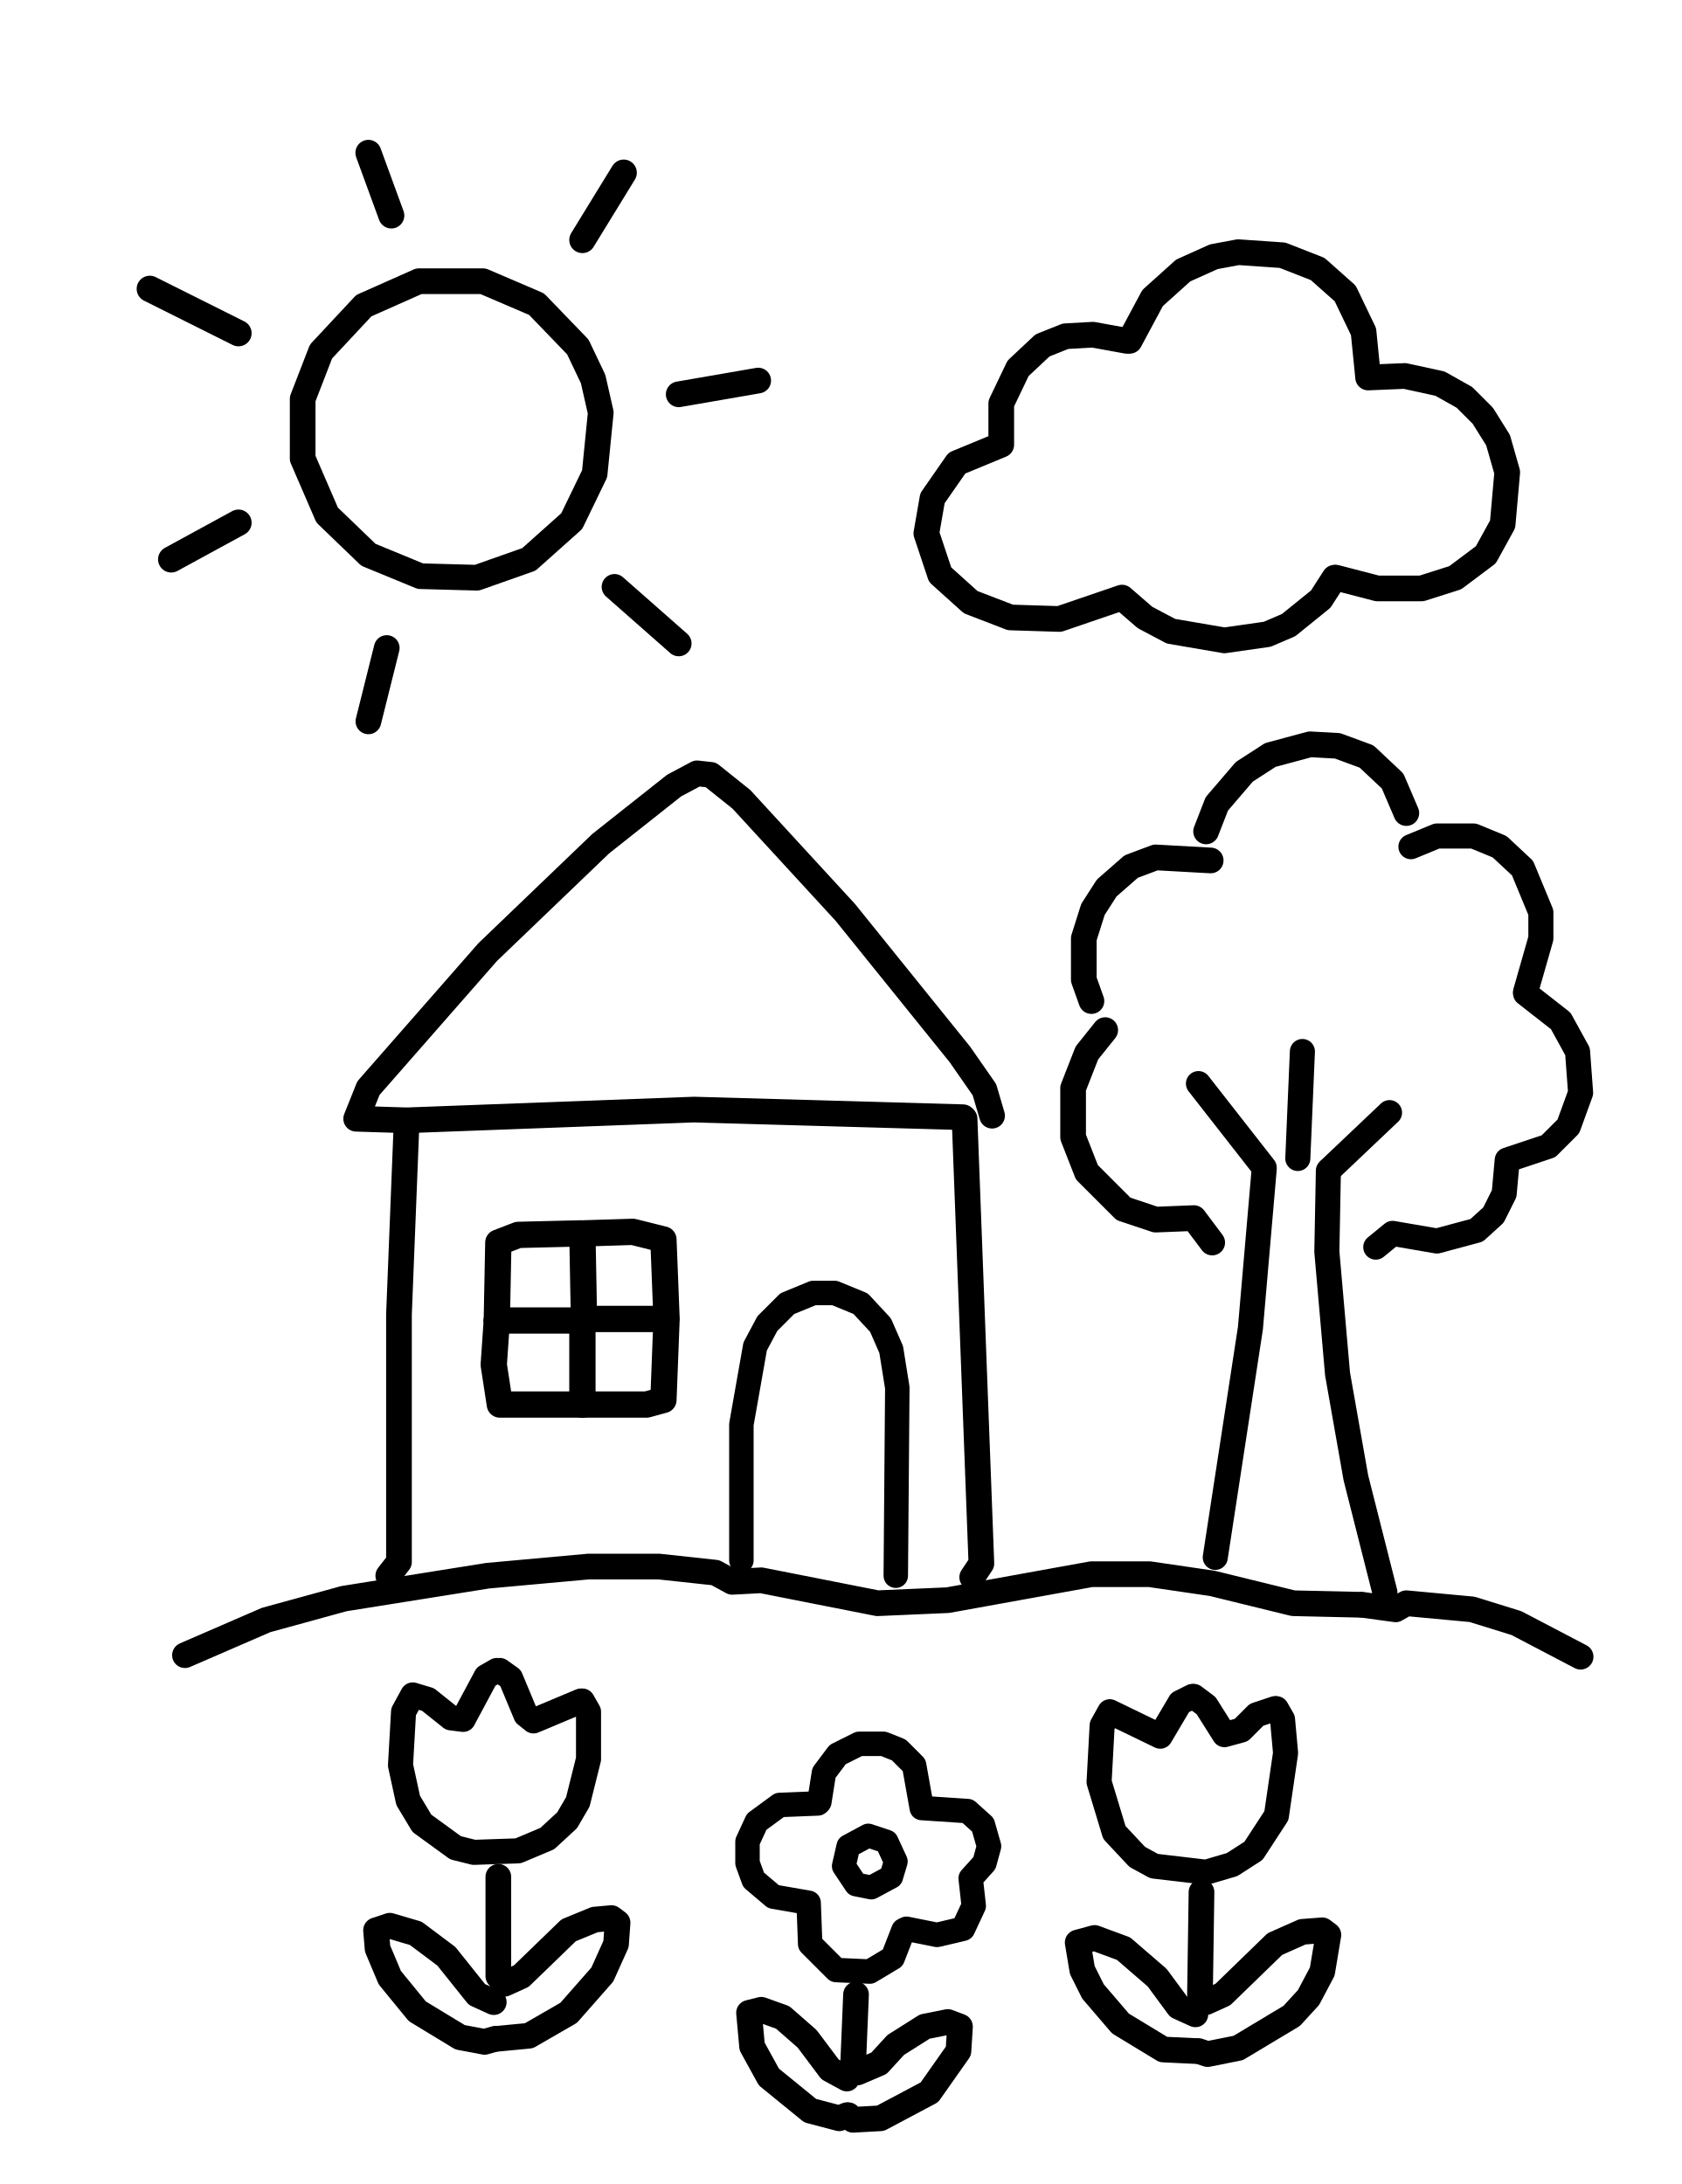
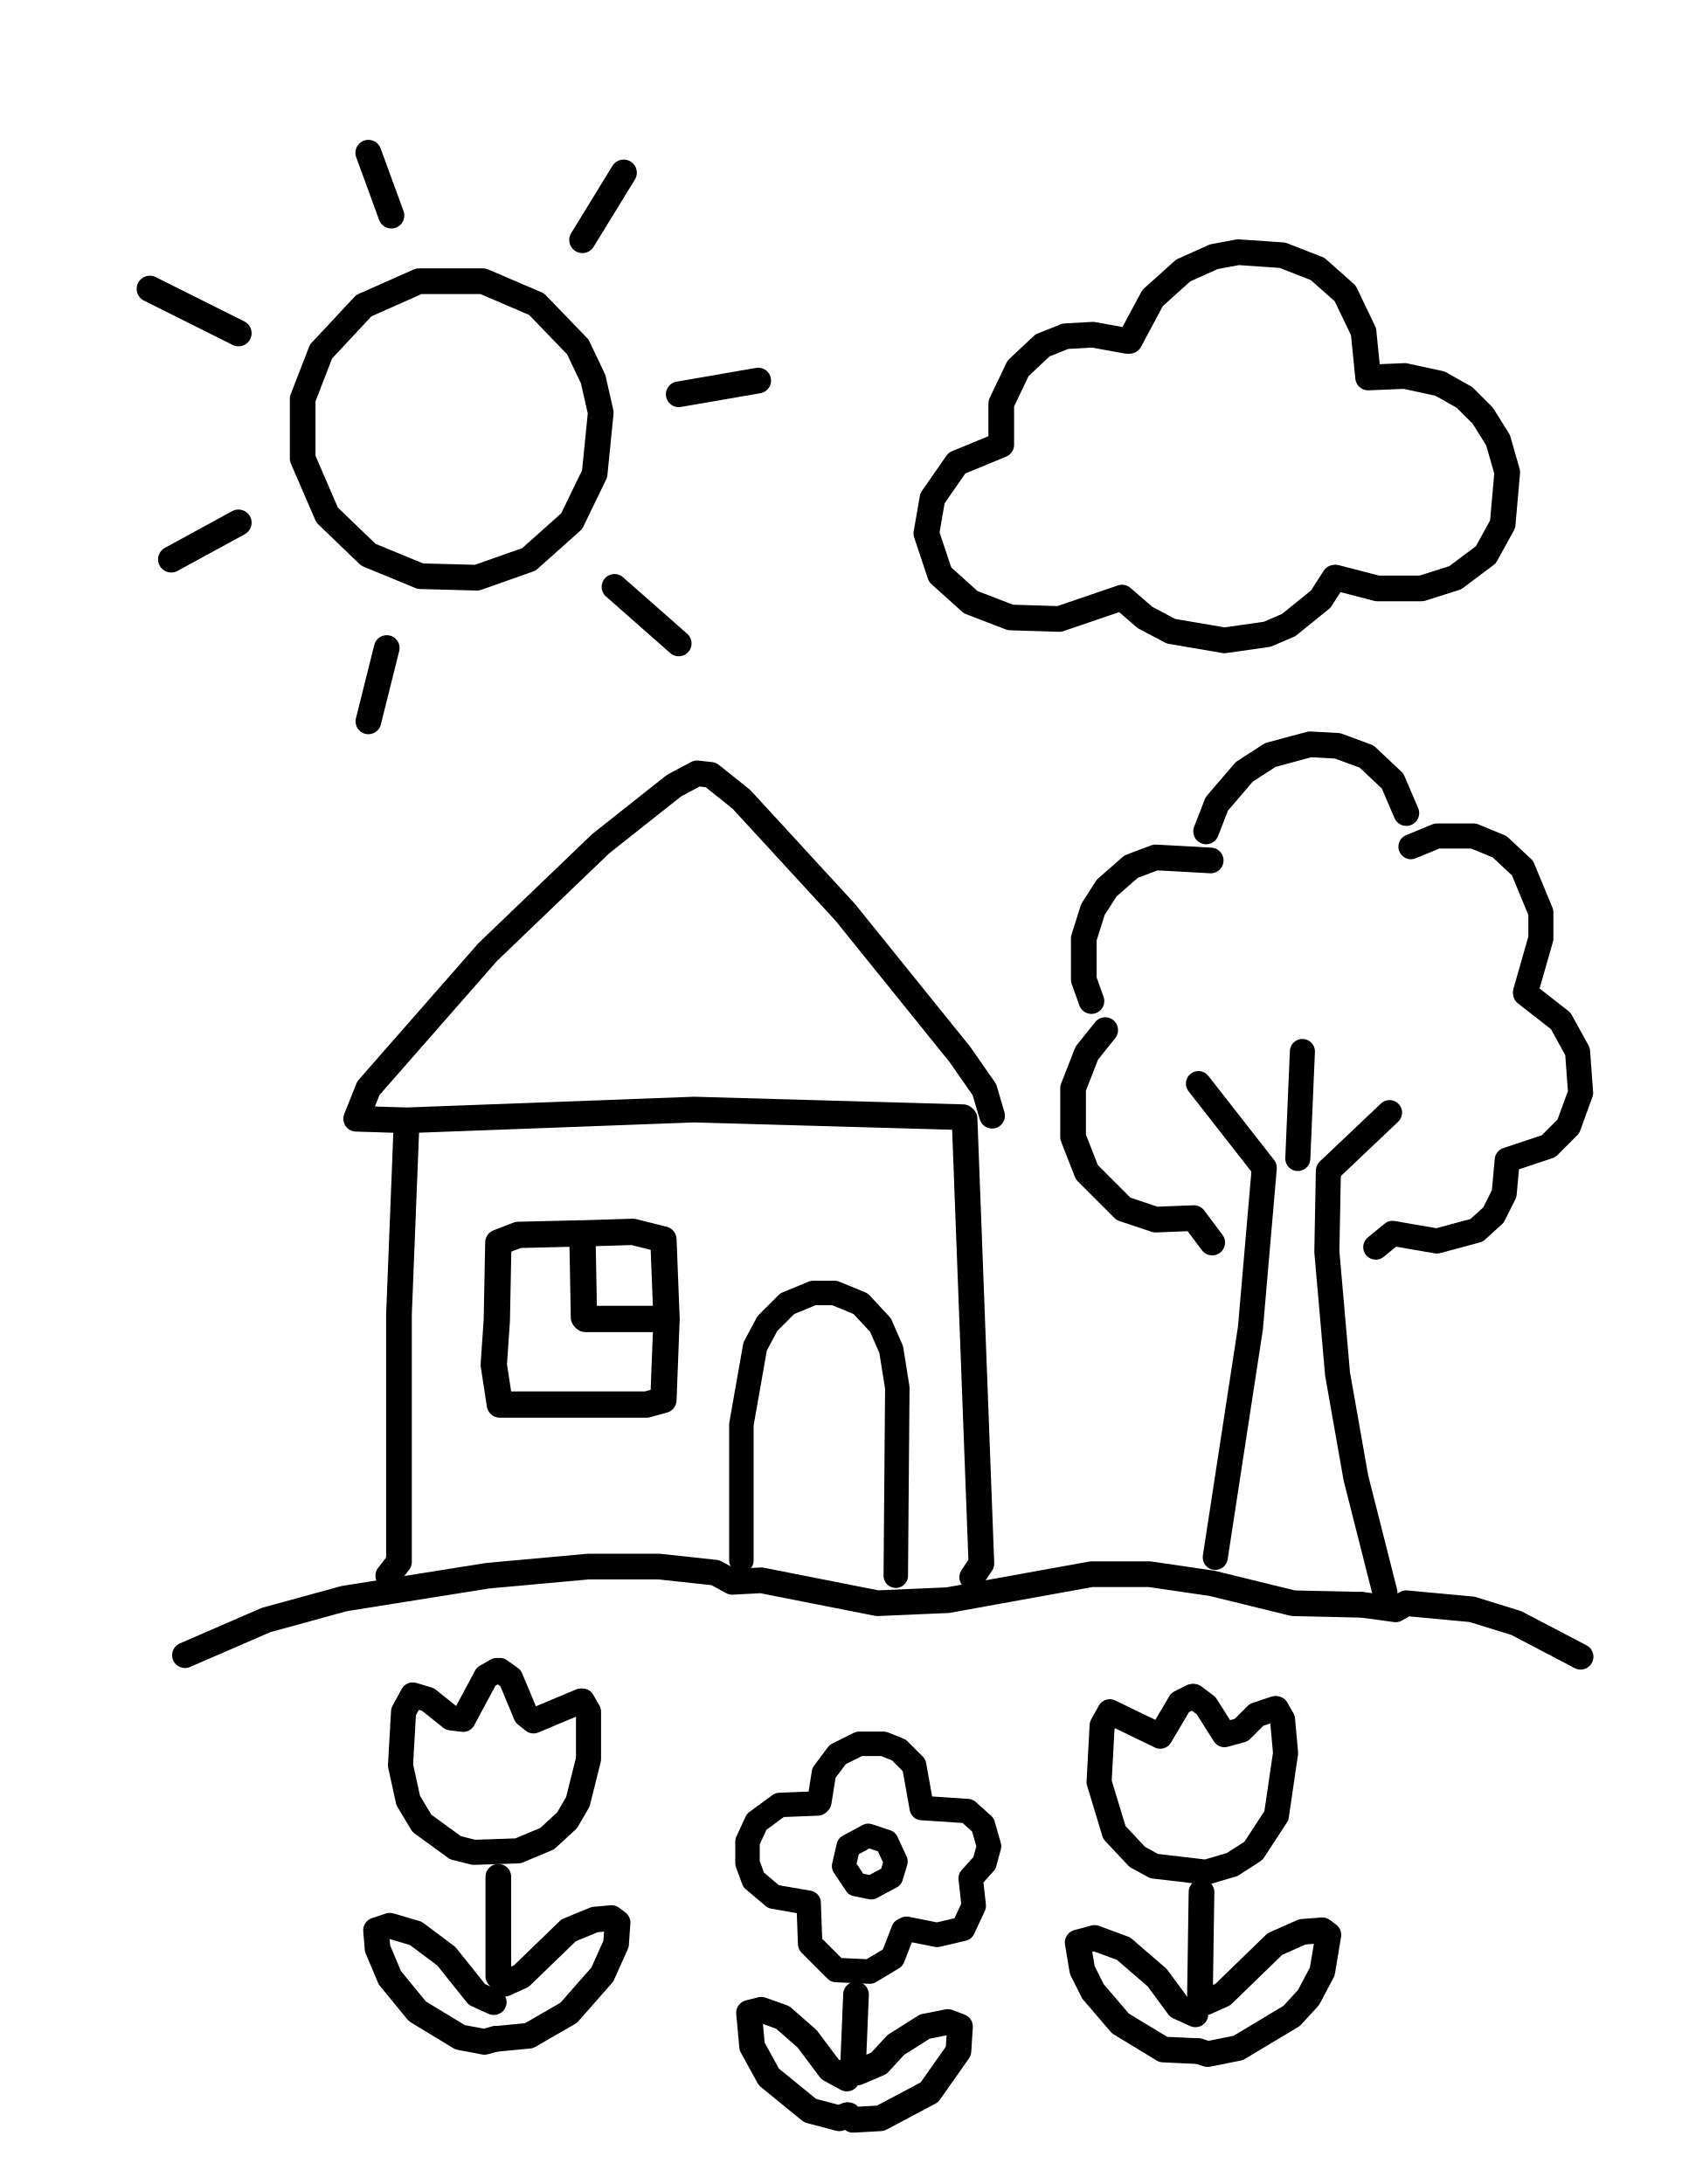
<svg xmlns="http://www.w3.org/2000/svg" version="1.1" viewBox="0.00 0.00 1100.00 1429.00">
  <path d="M 256.000 141.000 L 241.000 100.000" fill="none" stroke="#000000" stroke-width="17.000" stroke-linecap="round" stroke-linejoin="round" />
  <path d="M 408.000 113.000 L 381.000 157.000" fill="none" stroke="#000000" stroke-width="17.200" stroke-linecap="round" stroke-linejoin="round" />
  <path d="M 737.000 223.000 L 715.000 219.000 L 697.000 220.000 L 682.000 226.000 L 666.000 241.000 L 655.000 264.000 L 655.000 291.000 L 626.000 303.000 L 610.000 326.000 L 606.000 349.000 L 615.000 376.000 L 635.000 394.000 L 661.000 404.000 L 693.000 405.000 L 734.000 391.000 L 749.000 404.000 L 766.000 413.000 L 801.000 419.000 L 829.000 415.000 L 843.000 409.000 L 864.000 392.000 L 873.000 378.000" fill="none" stroke="#000000" stroke-width="16.800" stroke-linecap="round" stroke-linejoin="round" />
  <path d="M 874.000 378.000 L 901.000 385.000 L 930.000 385.000 L 952.000 378.000 L 972.000 363.000 L 983.000 343.000 L 986.000 309.000 L 980.000 288.000 L 970.000 272.000 L 958.000 260.000 L 942.000 251.000 L 919.000 246.000 L 895.000 247.000 L 892.000 217.000 L 880.000 192.000 L 862.000 176.000 L 839.000 167.000 L 810.000 165.000 L 794.000 168.000 L 774.000 177.000 L 754.000 195.000 L 739.000 223.000" fill="none" stroke="#000000" stroke-width="16.800" stroke-linecap="round" stroke-linejoin="round" />
  <path d="M 312.000 378.000 L 275.000 377.000 L 241.000 363.000 L 214.000 337.000 L 198.000 300.000 L 198.000 261.000 L 210.000 230.000 L 238.000 200.000 L 274.000 184.000 L 316.000 184.000 L 351.000 199.000 L 378.000 227.000 L 388.000 248.000 L 393.000 270.000 L 389.000 310.000 L 374.000 341.000 L 346.000 366.000 L 312.000 378.000" fill="none" stroke="#000000" stroke-width="16.800" stroke-linecap="round" stroke-linejoin="round" />
  <path d="M 156.000 218.000 L 98.000 189.000" fill="none" stroke="#000000" stroke-width="17.200" stroke-linecap="round" stroke-linejoin="round" />
  <path d="M 496.000 249.000 L 444.000 258.000" fill="none" stroke="#000000" stroke-width="16.800" stroke-linecap="round" stroke-linejoin="round" />
  <path d="M 156.000 342.000 L 112.000 366.000" fill="none" stroke="#000000" stroke-width="17.200" stroke-linecap="round" stroke-linejoin="round" />
  <path d="M 402.000 384.000 L 444.000 421.000" fill="none" stroke="#000000" stroke-width="16.800" stroke-linecap="round" stroke-linejoin="round" />
  <path d="M 241.000 472.000 L 253.000 424.000" fill="none" stroke="#000000" stroke-width="16.800" stroke-linecap="round" stroke-linejoin="round" />
  <path d="M 920.000 532.000 L 911.000 511.000 L 894.000 495.000 L 875.000 488.000 L 857.000 487.000 L 831.000 494.000 L 814.000 505.000 L 796.000 526.000 L 789.000 544.000" fill="none" stroke="#000000" stroke-width="16.800" stroke-linecap="round" stroke-linejoin="round" />
  <path d="M 630.000 731.000 L 454.000 726.000 L 267.000 733.000" fill="none" stroke="#000000" stroke-width="16.800" stroke-linecap="round" stroke-linejoin="round" />
  <path d="M 636.000 1032.000 L 642.000 1023.000 L 631.000 732.000" fill="none" stroke="#000000" stroke-width="16.800" stroke-linecap="round" stroke-linejoin="round" />
  <path d="M 254.000 1031.000 L 261.000 1022.000 L 261.000 860.000 L 266.000 734.000" fill="none" stroke="#000000" stroke-width="16.800" stroke-linecap="round" stroke-linejoin="round" />
  <path d="M 923.000 554.000 L 940.000 547.000 L 964.000 547.000 L 981.000 554.000 L 996.000 568.000 L 1008.000 597.000 L 1008.000 614.000 L 998.000 649.000" fill="none" stroke="#000000" stroke-width="16.400" stroke-linecap="round" stroke-linejoin="round" />
  <path d="M 900.000 816.000 L 911.000 807.000 L 940.000 812.000 L 966.000 805.000 L 977.000 795.000 L 984.000 781.000 L 986.000 759.000 L 1013.000 750.000 L 1026.000 737.000 L 1034.000 715.000 L 1032.000 688.000 L 1021.000 668.000 L 998.000 650.000" fill="none" stroke="#000000" stroke-width="16.400" stroke-linecap="round" stroke-linejoin="round" />
  <path d="M 714.000 655.000 L 709.000 641.000 L 709.000 614.000 L 715.000 595.000 L 724.000 581.000 L 740.000 567.000 L 756.000 561.000 L 792.000 563.000" fill="none" stroke="#000000" stroke-width="16.800" stroke-linecap="round" stroke-linejoin="round" />
  <path d="M 793.000 813.000 L 781.000 797.000 L 756.000 798.000 L 735.000 791.000 L 711.000 767.000 L 702.000 744.000 L 702.000 712.000 L 711.000 689.000 L 723.000 674.000" fill="none" stroke="#000000" stroke-width="16.800" stroke-linecap="round" stroke-linejoin="round" />
  <path d="M 869.000 766.000 L 868.000 819.000 L 875.000 899.000 L 887.000 967.000 L 906.000 1042.000" fill="none" stroke="#000000" stroke-width="16.400" stroke-linecap="round" stroke-linejoin="round" />
  <path d="M 827.000 765.000 L 818.000 869.000 L 795.000 1019.000" fill="none" stroke="#000000" stroke-width="16.400" stroke-linecap="round" stroke-linejoin="round" />
  <path d="M 849.000 758.000 L 852.000 688.000" fill="none" stroke="#000000" stroke-width="16.400" stroke-linecap="round" stroke-linejoin="round" />
  <path d="M 784.000 709.000 L 827.000 764.000" fill="none" stroke="#000000" stroke-width="16.400" stroke-linecap="round" stroke-linejoin="round" />
  <path d="M 870.000 765.000 L 909.000 728.000" fill="none" stroke="#000000" stroke-width="16.400" stroke-linecap="round" stroke-linejoin="round" />
  <path d="M 435.000 863.000 L 383.000 863.000" fill="none" stroke="#000000" stroke-width="17.200" stroke-linecap="round" stroke-linejoin="round" />
-   <path d="M 380.000 807.000 L 339.000 808.000 L 326.000 813.000 L 325.000 864.000" fill="none" stroke="#000000" stroke-width="17.200" stroke-linecap="round" stroke-linejoin="round" />
-   <path d="M 436.000 864.000 L 434.000 916.000 L 423.000 919.000 L 381.000 919.000" fill="none" stroke="#000000" stroke-width="17.200" stroke-linecap="round" stroke-linejoin="round" />
  <path d="M 382.000 807.000 L 414.000 806.000 L 434.000 811.000 L 436.000 862.000" fill="none" stroke="#000000" stroke-width="17.200" stroke-linecap="round" stroke-linejoin="round" />
  <path d="M 382.000 862.000 L 381.000 808.000" fill="none" stroke="#000000" stroke-width="17.200" stroke-linecap="round" stroke-linejoin="round" />
-   <path d="M 381.000 865.000 L 381.000 919.000" fill="none" stroke="#000000" stroke-width="17.200" stroke-linecap="round" stroke-linejoin="round" />
-   <path d="M 381.000 919.000 L 327.000 919.000 L 323.000 893.000 L 325.000 864.000" fill="none" stroke="#000000" stroke-width="17.200" stroke-linecap="round" stroke-linejoin="round" />
-   <path d="M 380.000 864.000 L 325.000 864.000" fill="none" stroke="#000000" stroke-width="17.200" stroke-linecap="round" stroke-linejoin="round" />
  <path d="M 485.000 1021.000 L 485.000 932.000 L 494.000 881.000 L 502.000 866.000 L 515.000 853.000 L 532.000 846.000 L 546.000 846.000 L 563.000 853.000 L 576.000 867.000 L 583.000 883.000 L 587.000 908.000 L 586.000 1031.000" fill="none" stroke="#000000" stroke-width="16.000" stroke-linecap="round" stroke-linejoin="round" />
  <path d="M 891.000 1050.000 L 913.000 1053.000 L 920.000 1049.000 L 963.000 1053.000 L 992.000 1062.000 L 1034.000 1084.000" fill="none" stroke="#000000" stroke-width="16.800" stroke-linecap="round" stroke-linejoin="round" />
  <path d="M 890.000 1050.000 L 846.000 1049.000 L 793.000 1036.000 L 752.000 1030.000 L 714.000 1030.000 L 620.000 1047.000 L 574.000 1049.000 L 498.000 1034.000 L 479.000 1035.000 L 468.000 1029.000 L 431.000 1025.000 L 385.000 1025.000 L 319.000 1031.000 L 225.000 1046.000 L 174.000 1060.000 L 121.000 1083.000" fill="none" stroke="#000000" stroke-width="16.800" stroke-linecap="round" stroke-linejoin="round" />
  <path d="M 380.000 1113.000 L 349.000 1126.000 L 344.000 1122.000 L 334.000 1098.000 L 327.000 1093.000" fill="none" stroke="#000000" stroke-width="16.400" stroke-linecap="round" stroke-linejoin="round" />
  <path d="M 325.000 1093.000 L 318.000 1097.000 L 303.000 1125.000 L 295.000 1124.000 L 280.000 1112.000 L 270.000 1109.000 L 264.000 1120.000 L 262.000 1155.000 L 267.000 1178.000 L 276.000 1193.000 L 298.000 1209.000 L 310.000 1212.000 L 339.000 1211.000 L 358.000 1203.000 L 371.000 1191.000 L 378.000 1179.000 L 385.000 1151.000 L 385.000 1120.000 L 381.000 1113.000" fill="none" stroke="#000000" stroke-width="16.400" stroke-linecap="round" stroke-linejoin="round" />
  <path d="M 834.000 1118.000 L 822.000 1122.000 L 812.000 1132.000 L 801.000 1135.000 L 789.000 1116.000 L 781.000 1110.000" fill="none" stroke="#000000" stroke-width="16.400" stroke-linecap="round" stroke-linejoin="round" />
  <path d="M 591.000 1263.000 L 584.000 1281.000 L 569.000 1290.000 L 547.000 1289.000 L 530.000 1272.000 L 529.000 1245.000 L 506.000 1241.000 L 493.000 1230.000 L 489.000 1219.000 L 489.000 1205.000 L 495.000 1192.000 L 510.000 1181.000 L 535.000 1180.000" fill="none" stroke="#000000" stroke-width="16.000" stroke-linecap="round" stroke-linejoin="round" />
  <path d="M 570.000 1235.000 L 560.000 1233.000 L 552.000 1221.000 L 555.000 1208.000 L 568.000 1201.000 L 580.000 1205.000 L 586.000 1218.000 L 583.000 1228.000 L 570.000 1235.000" fill="none" stroke="#000000" stroke-width="15.600" stroke-linecap="round" stroke-linejoin="round" />
  <path d="M 324.000 1334.000 L 317.000 1336.000 L 301.000 1333.000 L 273.000 1316.000 L 255.000 1294.000 L 247.000 1275.000 L 246.000 1263.000 L 255.000 1260.000 L 272.000 1265.000 L 292.000 1280.000 L 312.000 1305.000 L 323.000 1310.000" fill="none" stroke="#000000" stroke-width="16.800" stroke-linecap="round" stroke-linejoin="round" />
  <path d="M 782.000 1318.000 L 771.000 1313.000 L 757.000 1294.000 L 735.000 1275.000 L 716.000 1268.000 L 705.000 1271.000 L 708.000 1289.000 L 715.000 1303.000 L 733.000 1324.000 L 761.000 1341.000 L 782.000 1342.000" fill="none" stroke="#000000" stroke-width="16.800" stroke-linecap="round" stroke-linejoin="round" />
  <path d="M 554.000 1384.000 L 549.000 1386.000 L 530.000 1381.000 L 503.000 1359.000 L 492.000 1339.000 L 490.000 1317.000 L 498.000 1315.000 L 512.000 1320.000 L 528.000 1334.000 L 543.000 1354.000 L 554.000 1360.000" fill="none" stroke="#000000" stroke-width="16.800" stroke-linecap="round" stroke-linejoin="round" />
  <path d="M 560.000 1305.000 L 558.000 1353.000 L 561.000 1356.000 L 575.000 1350.000 L 586.000 1338.000 L 605.000 1326.000 L 620.000 1323.000 L 628.000 1326.000 L 627.000 1342.000 L 608.000 1369.000 L 576.000 1386.000 L 558.000 1387.000 L 555.000 1384.000" fill="none" stroke="#000000" stroke-width="16.800" stroke-linecap="round" stroke-linejoin="round" />
  <path d="M 784.000 1342.000 L 790.000 1344.000 L 810.000 1340.000 L 845.000 1319.000 L 856.000 1307.000 L 865.000 1290.000 L 869.000 1266.000 L 865.000 1263.000 L 852.000 1264.000 L 834.000 1272.000 L 800.000 1305.000 L 789.000 1310.000 L 785.000 1305.000 L 786.000 1238.000" fill="none" stroke="#000000" stroke-width="16.800" stroke-linecap="round" stroke-linejoin="round" />
  <path d="M 325.000 1334.000 L 346.000 1332.000 L 372.000 1317.000 L 394.000 1292.000 L 403.000 1272.000 L 404.000 1258.000 L 400.000 1255.000 L 389.000 1256.000 L 372.000 1263.000 L 341.000 1293.000 L 330.000 1298.000 L 326.000 1293.000 L 326.000 1228.000" fill="none" stroke="#000000" stroke-width="16.800" stroke-linecap="round" stroke-linejoin="round" />
  <path d="M 536.000 1179.000 L 539.000 1160.000 L 548.000 1148.000 L 562.000 1141.000 L 578.000 1141.000 L 588.000 1145.000 L 598.000 1155.000 L 603.000 1183.000 L 633.000 1185.000 L 643.000 1194.000 L 647.000 1208.000 L 644.000 1219.000 L 635.000 1229.000 L 637.000 1247.000 L 630.000 1262.000 L 613.000 1266.000 L 593.000 1262.000" fill="none" stroke="#000000" stroke-width="16.000" stroke-linecap="round" stroke-linejoin="round" />
  <path d="M 780.000 1110.000 L 772.000 1114.000 L 759.000 1136.000 L 726.000 1120.000 L 721.000 1129.000 L 719.000 1166.000 L 729.000 1199.000 L 744.000 1215.000 L 755.000 1221.000 L 789.000 1225.000 L 806.000 1220.000 L 820.000 1211.000 L 835.000 1188.000 L 841.000 1147.000 L 839.000 1125.000 L 835.000 1118.000" fill="none" stroke="#000000" stroke-width="16.400" stroke-linecap="round" stroke-linejoin="round" />
  <path d="M 265.000 733.000 L 233.000 732.000 L 241.000 712.000 L 319.000 623.000 L 393.000 552.000 L 441.000 514.000 L 456.000 506.000 L 465.000 507.000 L 485.000 523.000 L 553.000 597.000 L 628.000 690.000 L 644.000 713.000 L 649.000 730.000" fill="none" stroke="#000000" stroke-width="16.800" stroke-linecap="round" stroke-linejoin="round" />
+   <path d="M 380.000 807.000 L 339.000 808.000 L 326.000 813.000 L 325.000 864.000 L 323.000 893.000 L 327.000 919.000 L 381.000 919.000 L 423.000 919.000 L 434.000 916.000 L 436.000 864.000" fill="none" stroke="#000000" stroke-width="17.200" stroke-linecap="round" stroke-linejoin="round" />
</svg>
